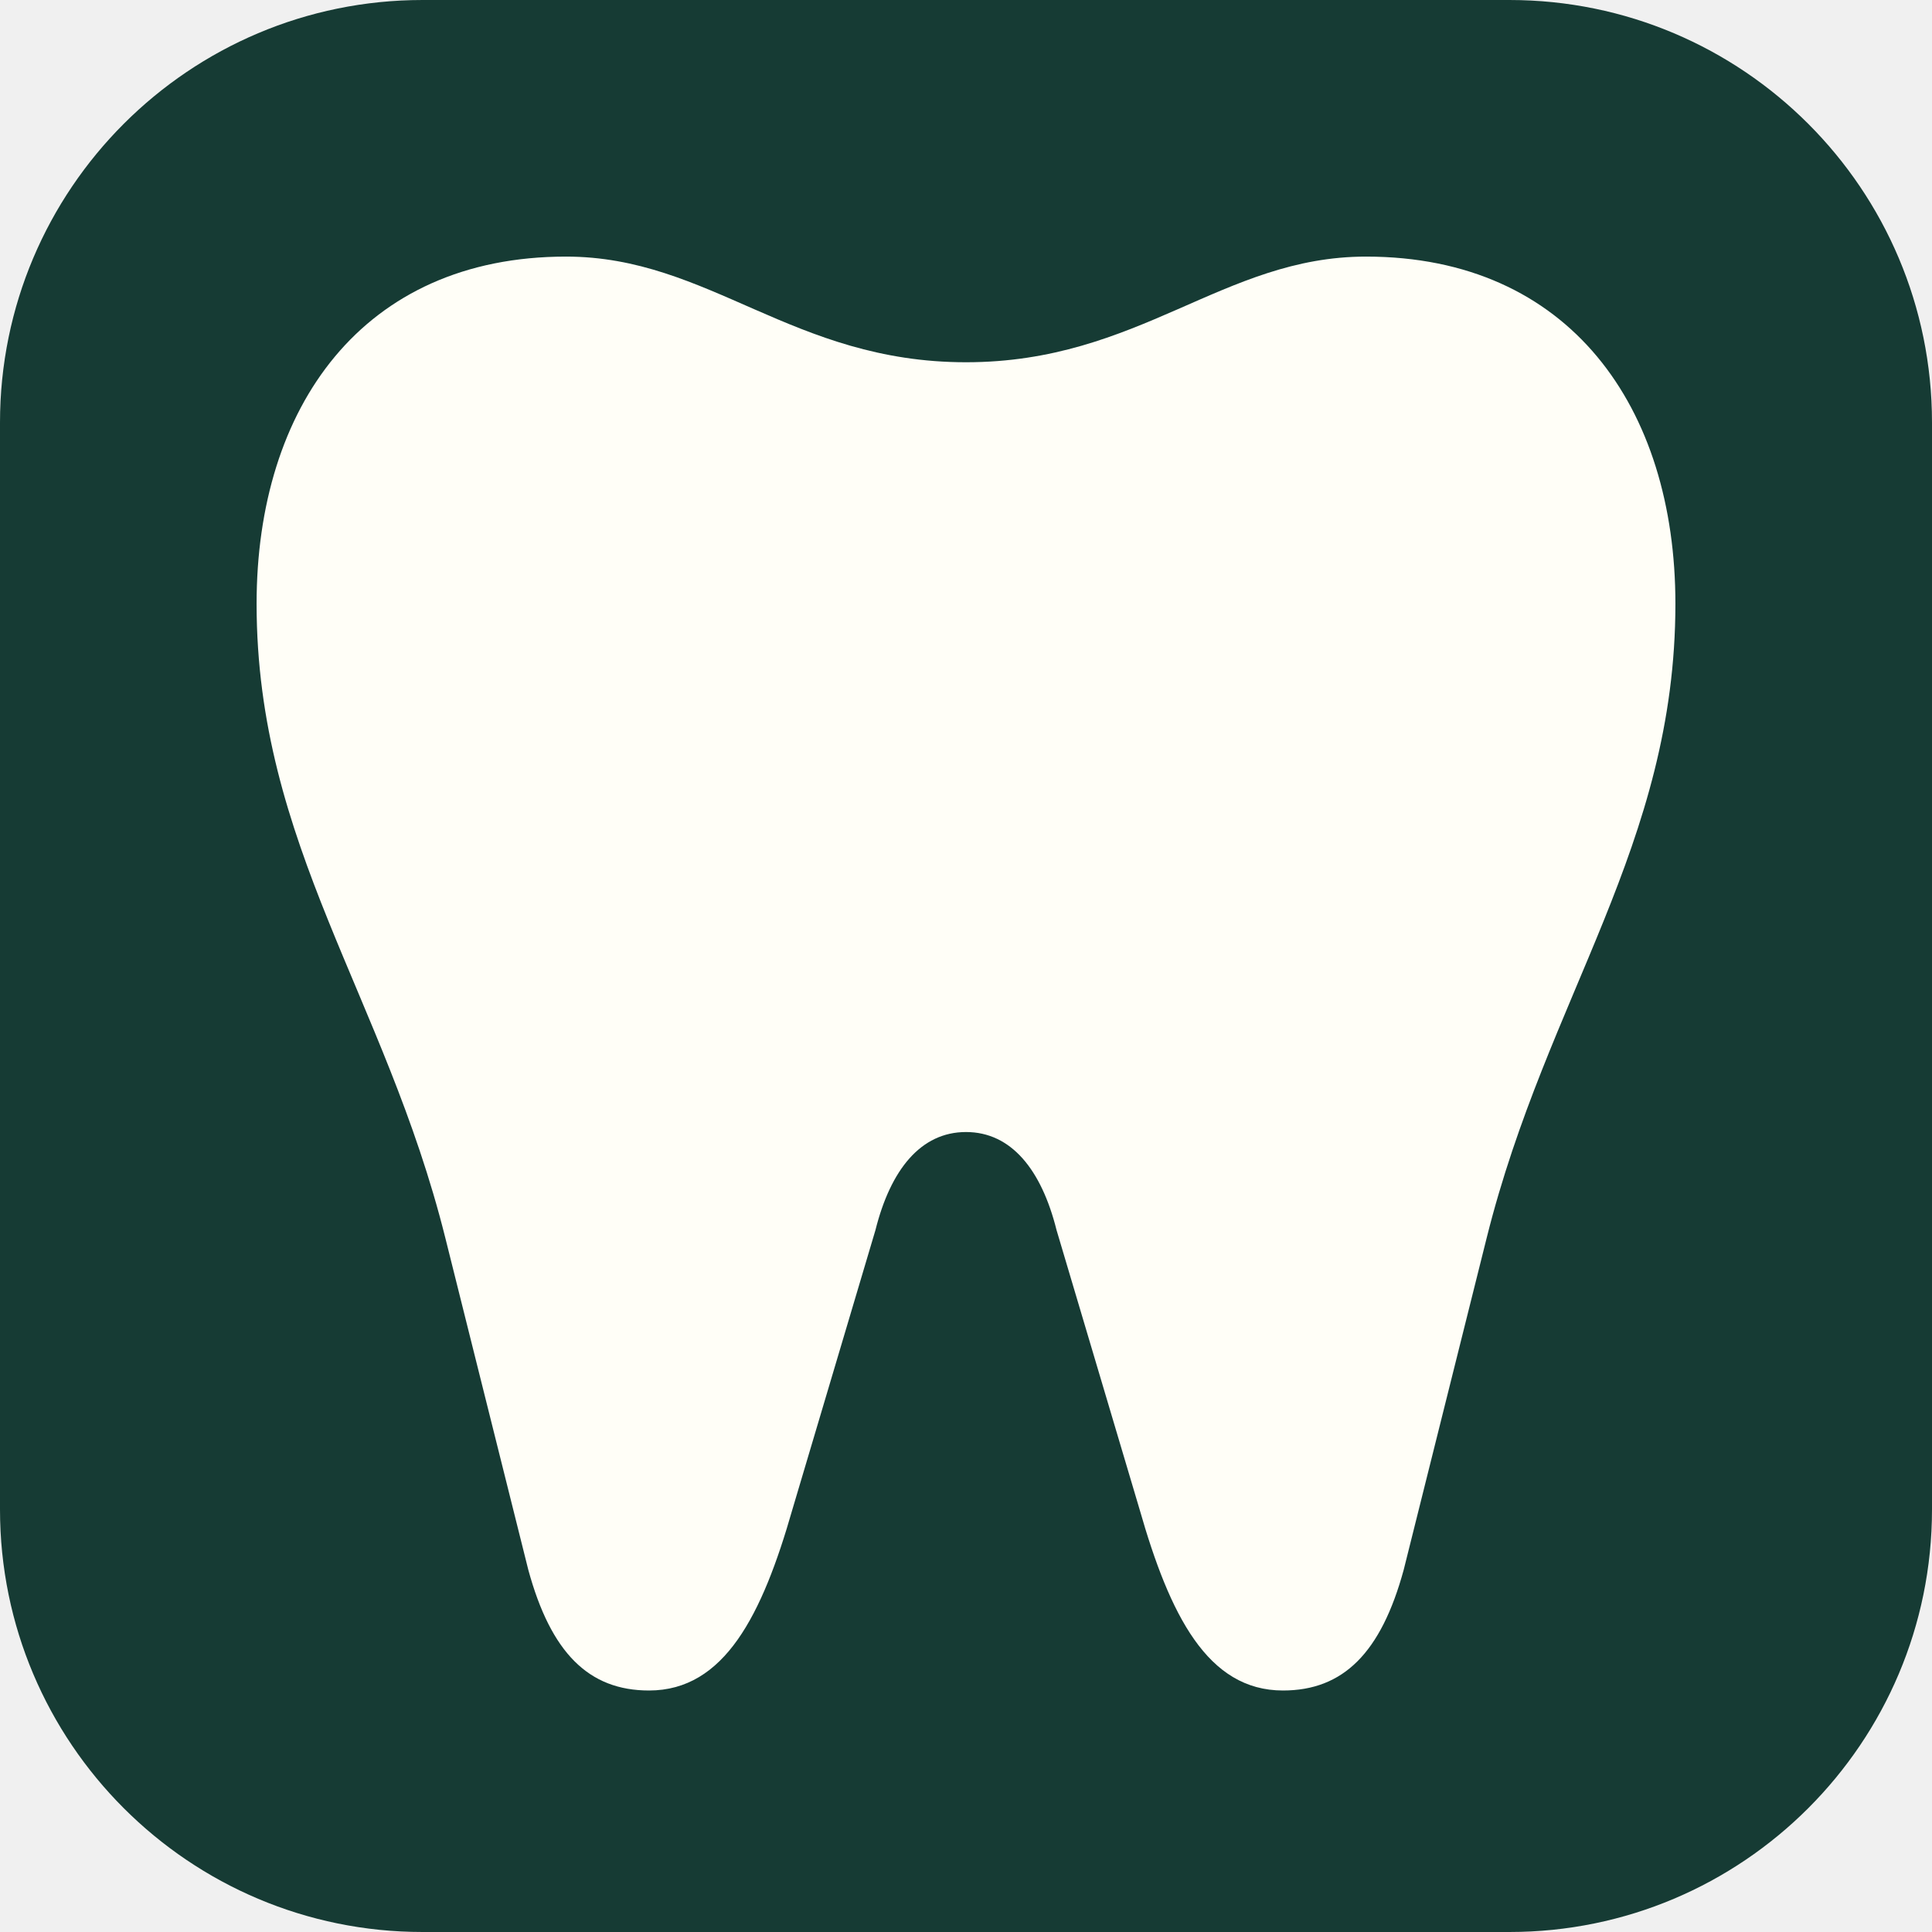
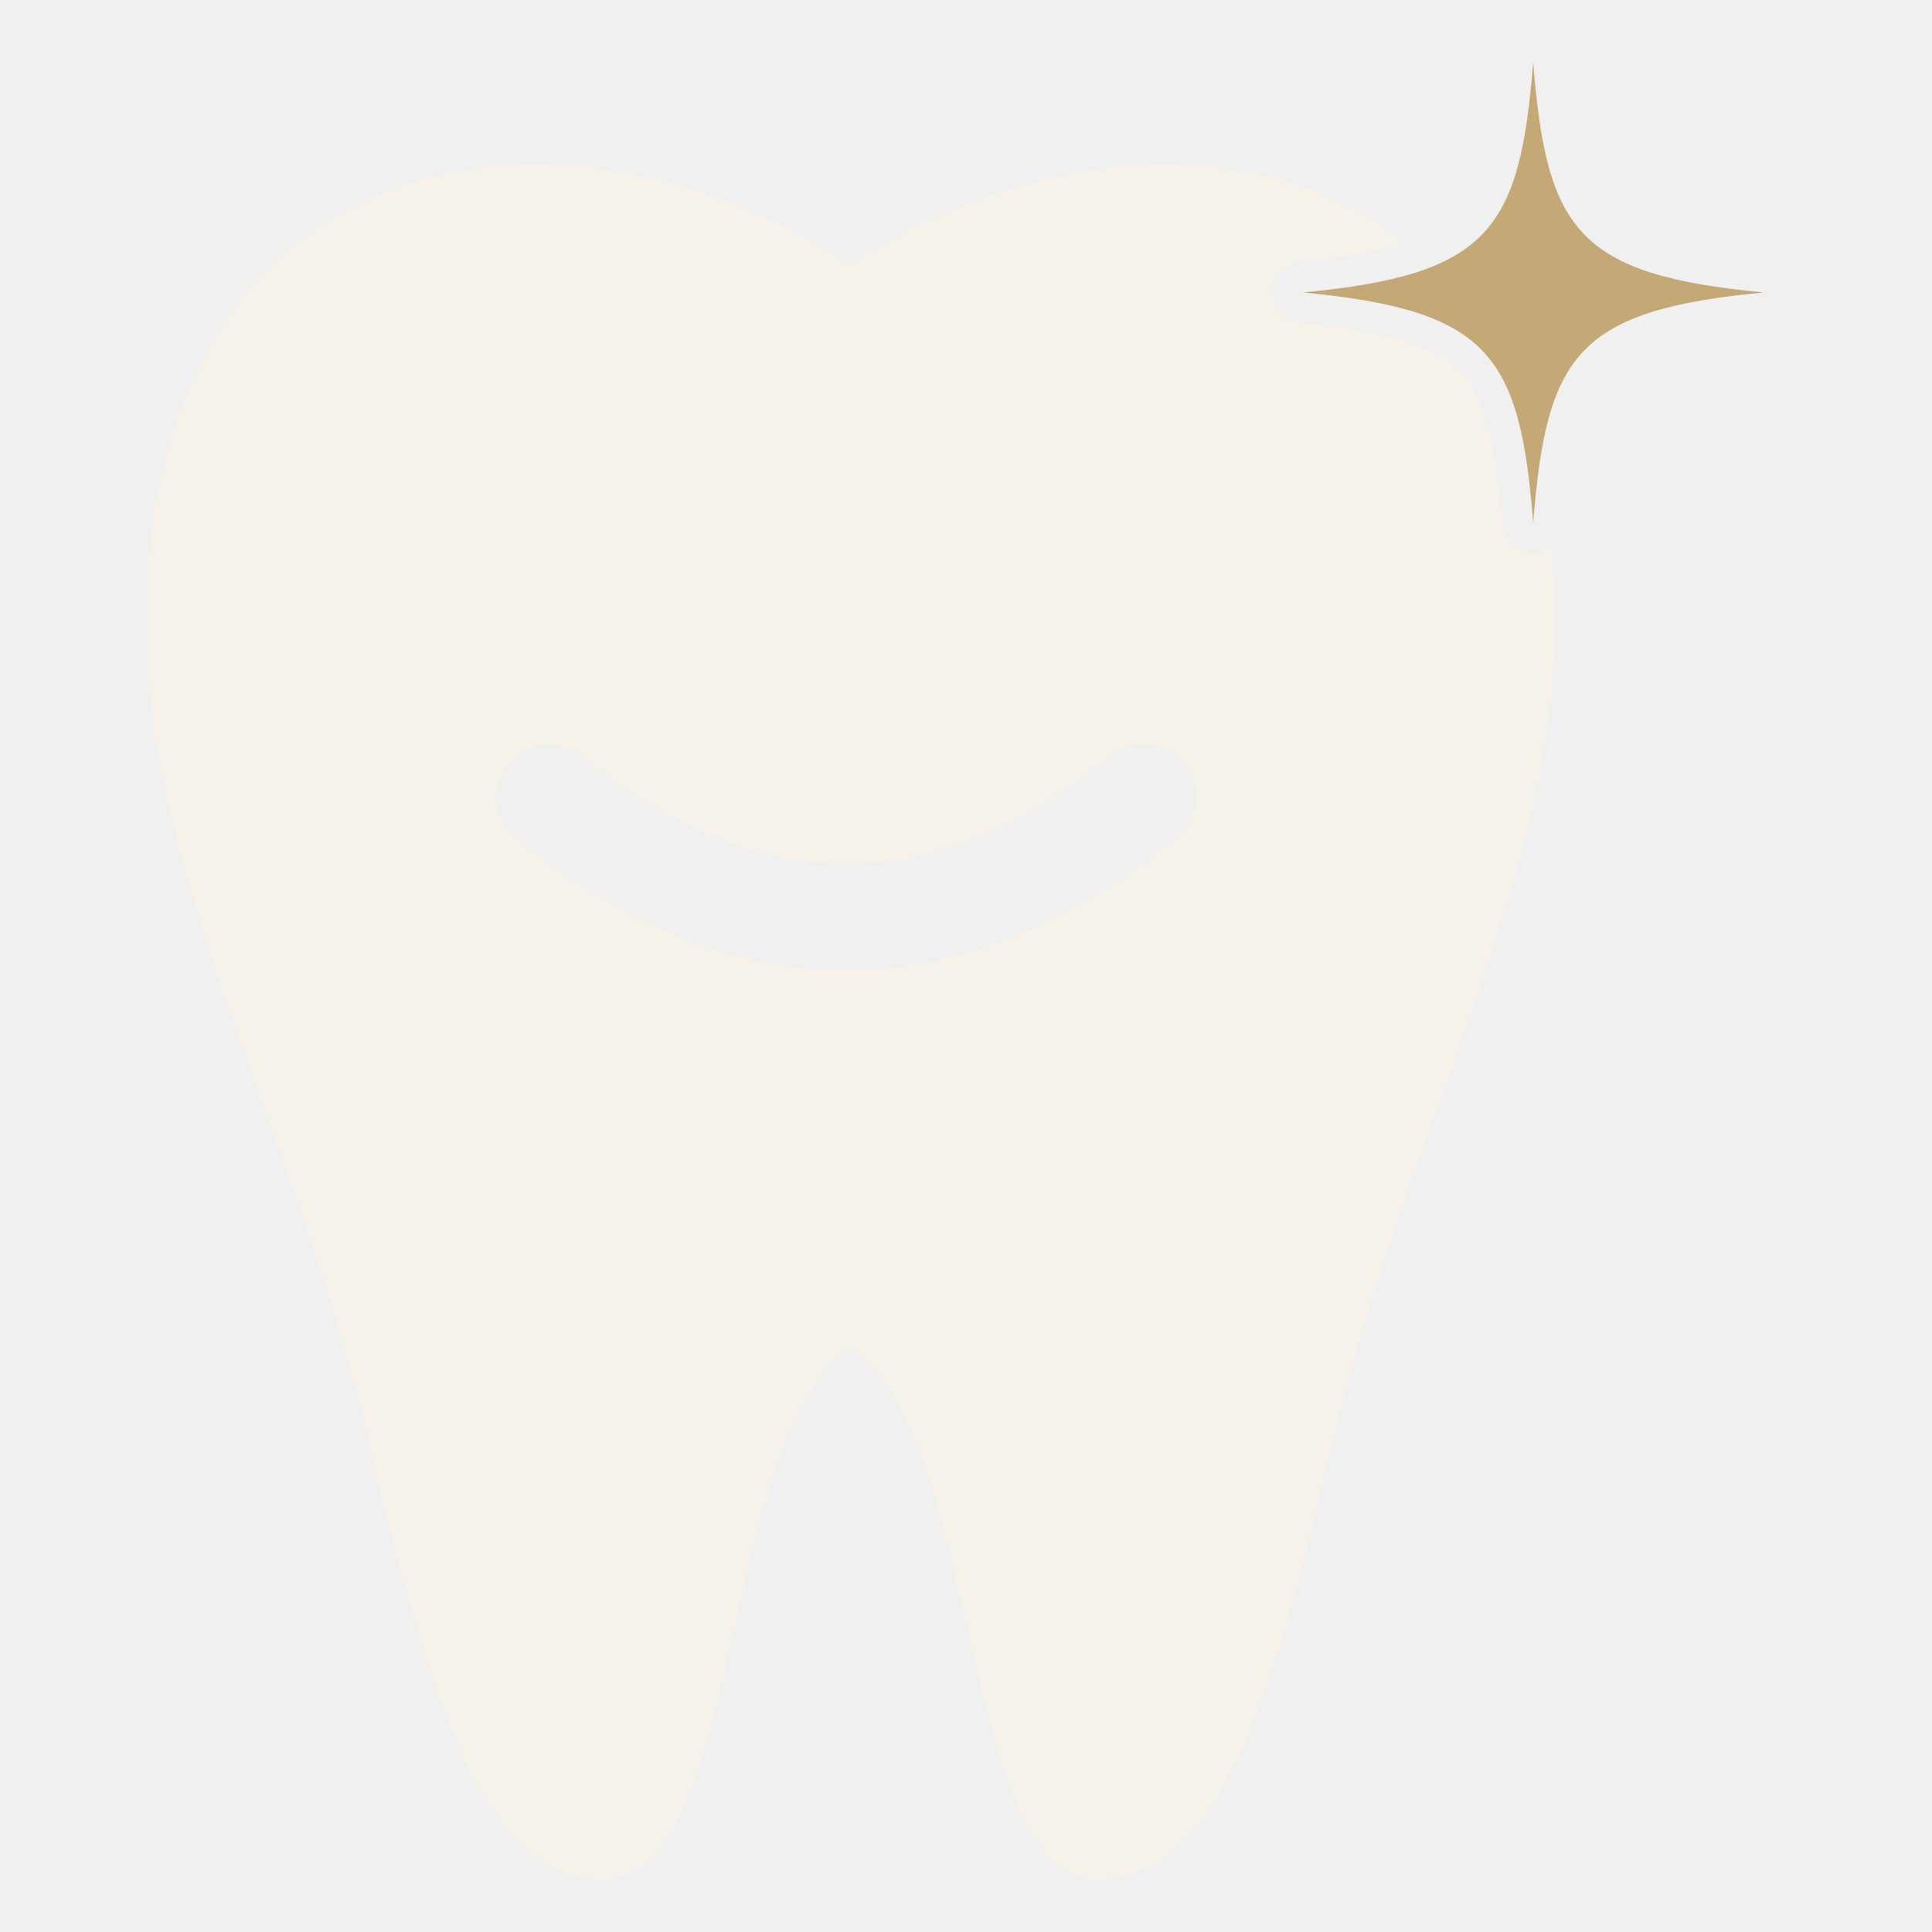
- <svg xmlns="http://www.w3.org/2000/svg" viewBox="0 0 256 256">
-   <rect width="256" height="256" rx="56" fill="#163B34" />
-   <path d="M128 48 C105 48 94 34 75 34 C48 34 34 54 34 80 C34 112 51 132 59 164 L70 208 C73 219 78 224 86 224 C96 224 101 214 105 200 L116 163 C118 155 122 150 128 150 C134 150 138 155 140 163 L151 200 C155 214 160 224 170 224 C178 224 183 219 186 208 L197 164 C205 132 222 112 222 80 C222 54 208 34 181 34 C162 34 151 48 128 48Z" fill="#FFFEF7" />
+ <svg xmlns="http://www.w3.org/2000/svg" viewBox="4 0 218 218">
+   <mask id="tooth" maskUnits="userSpaceOnUse" x="10" y="-4" width="204" height="226">
+     <rect x="10" y="-4" width="204" height="226" fill="#fff" />
+     <path d="M66 90 Q99.5 117 133 90" fill="none" stroke="#000" stroke-width="12" stroke-linecap="round" />
+     <path d="M177 7 C178.5 26 182 31 203 33 C182 35 178.5 40 177 59 C175.5 40 172 35 151 33 C172 31 175.5 26 177 7Z" fill="#000" stroke="#000" stroke-width="7" stroke-linejoin="round" />
+   </mask>
+   <path d="M100 30 C70 10 30 15 22 55 C15 90 35 120 45 160 C52 190 58 212 72 212 C88 212 85 162 100 152 C115 162 112 212 128 212 C142 212 148 190 155 160 C165 120 185 90 178 55 C170 15 130 10 100 30 Z" fill="#F7F2E9" mask="url(#tooth)" />
+   <path d="M177 7 C178.5 26 182 31 203 33 C182 35 178.5 40 177 59 C175.5 40 172 35 151 33 C172 31 175.5 26 177 7Z" fill="#C4A977" />
</svg>
